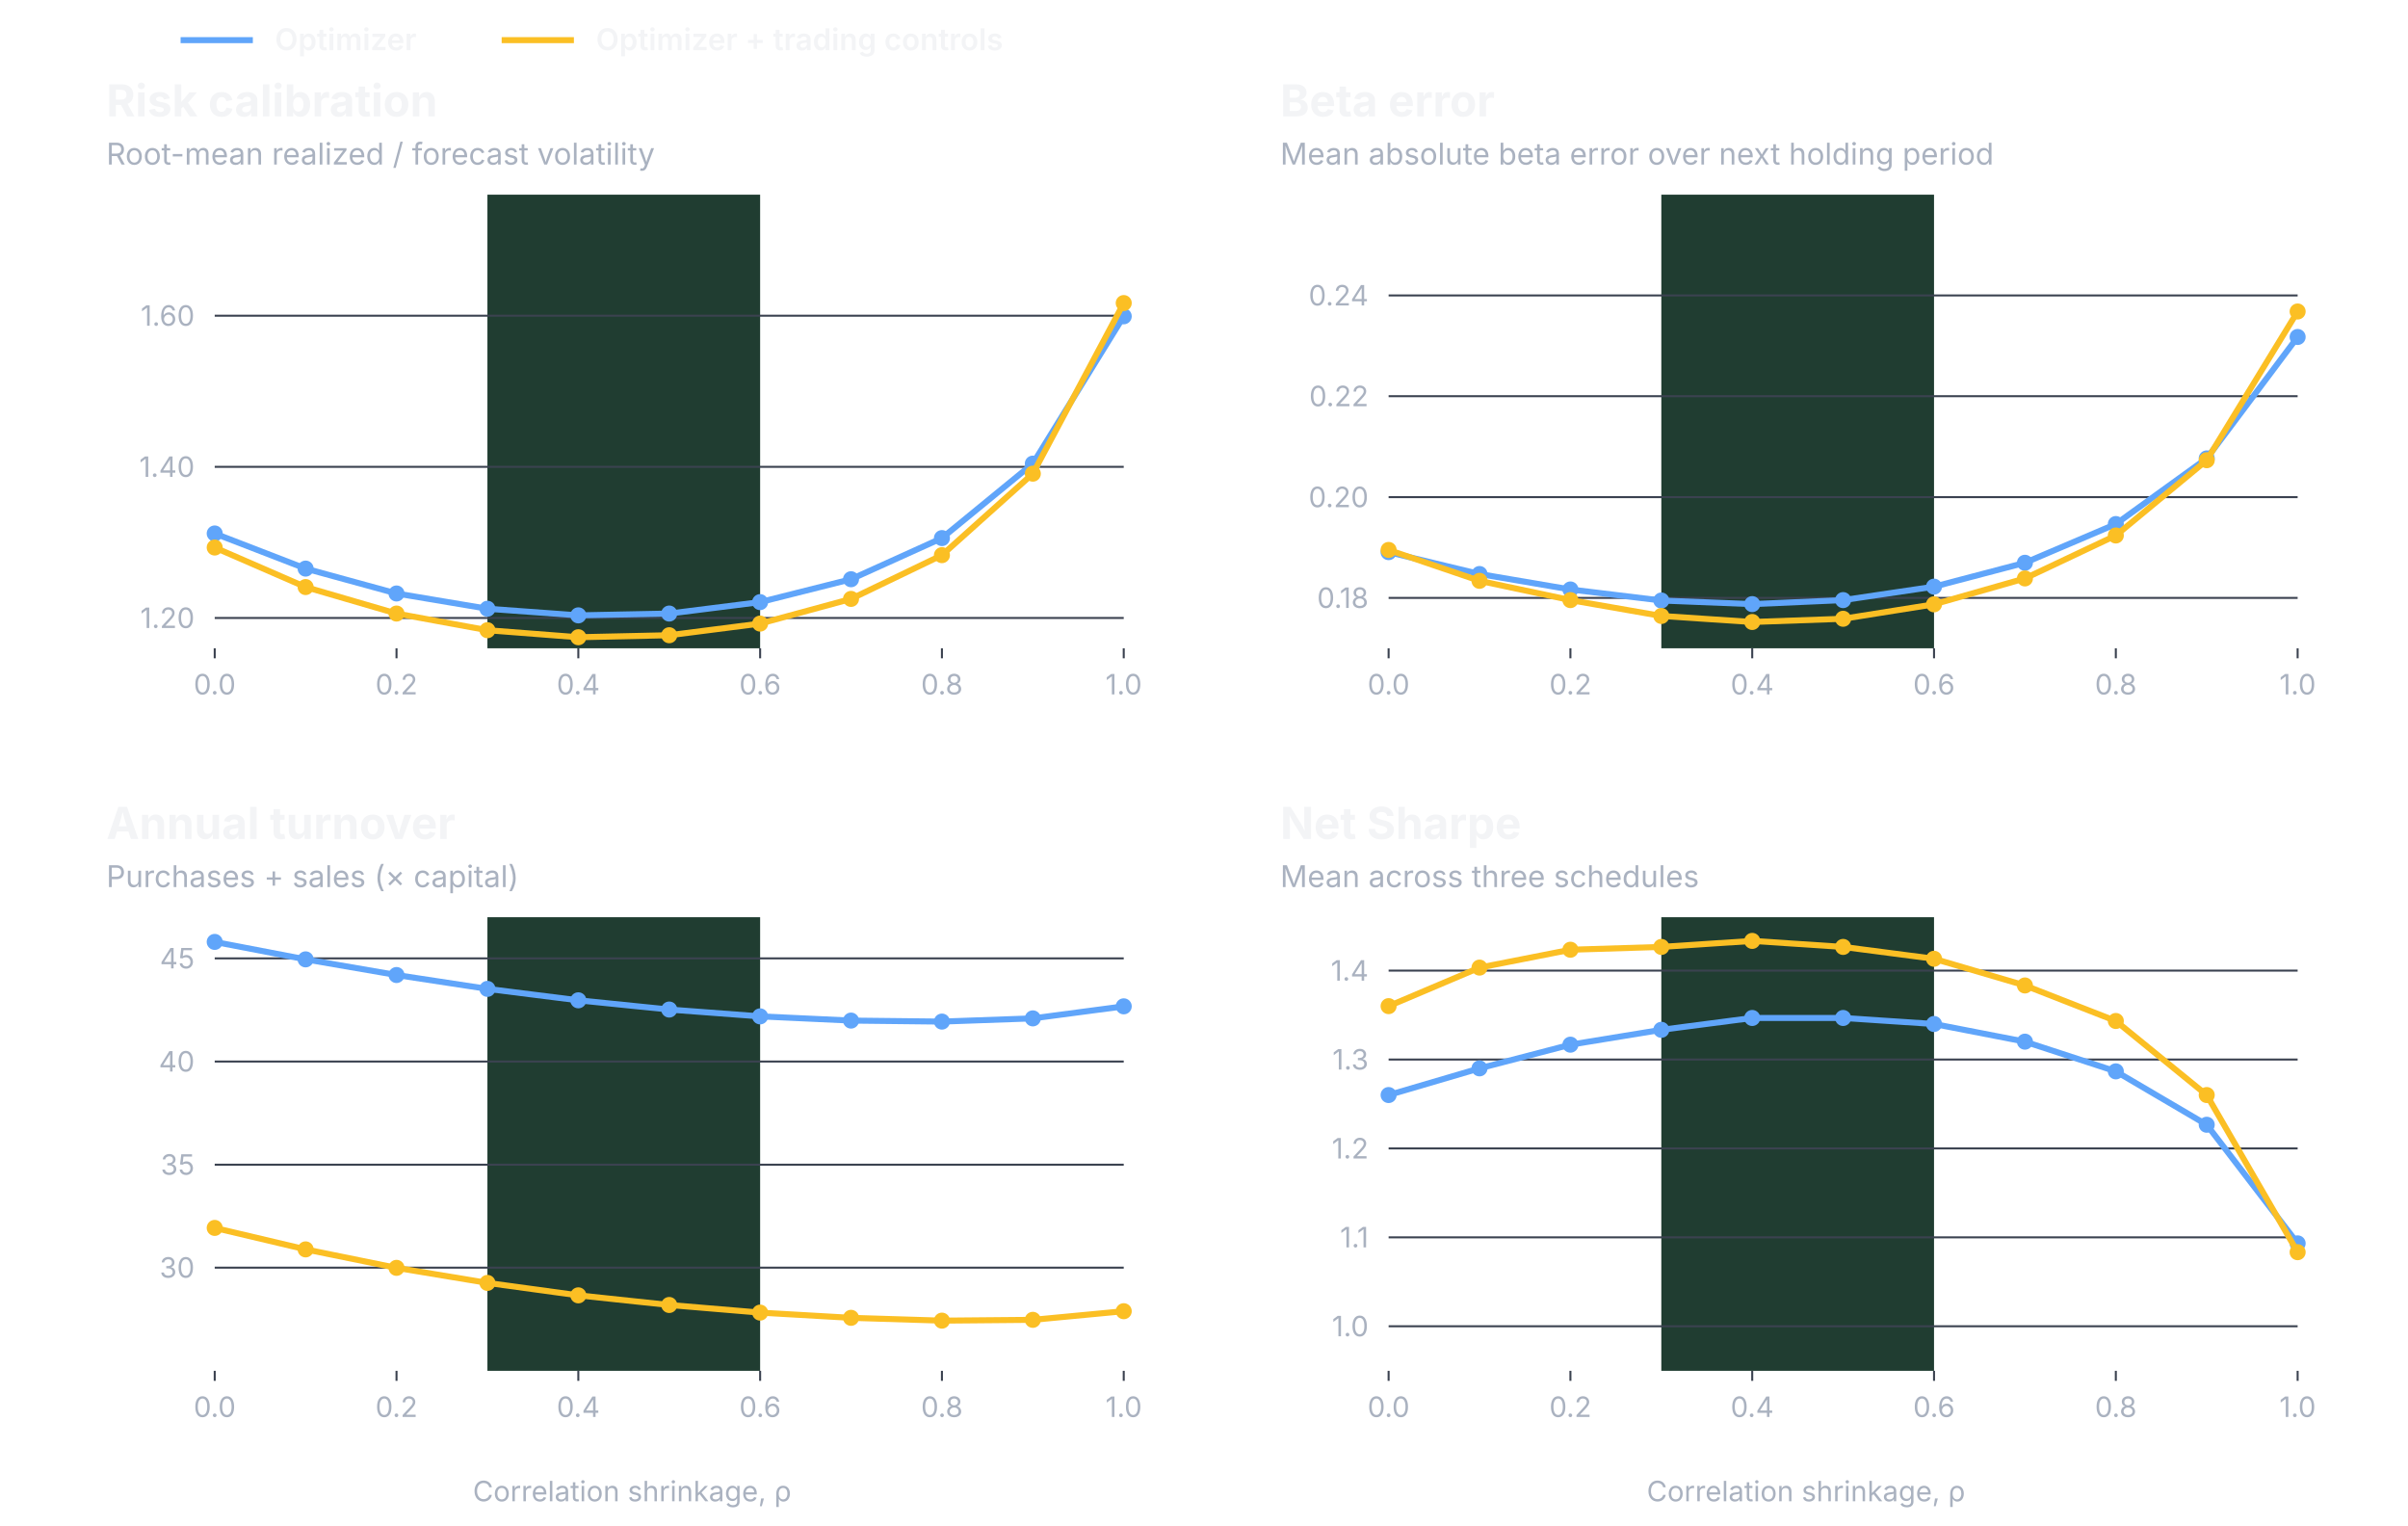
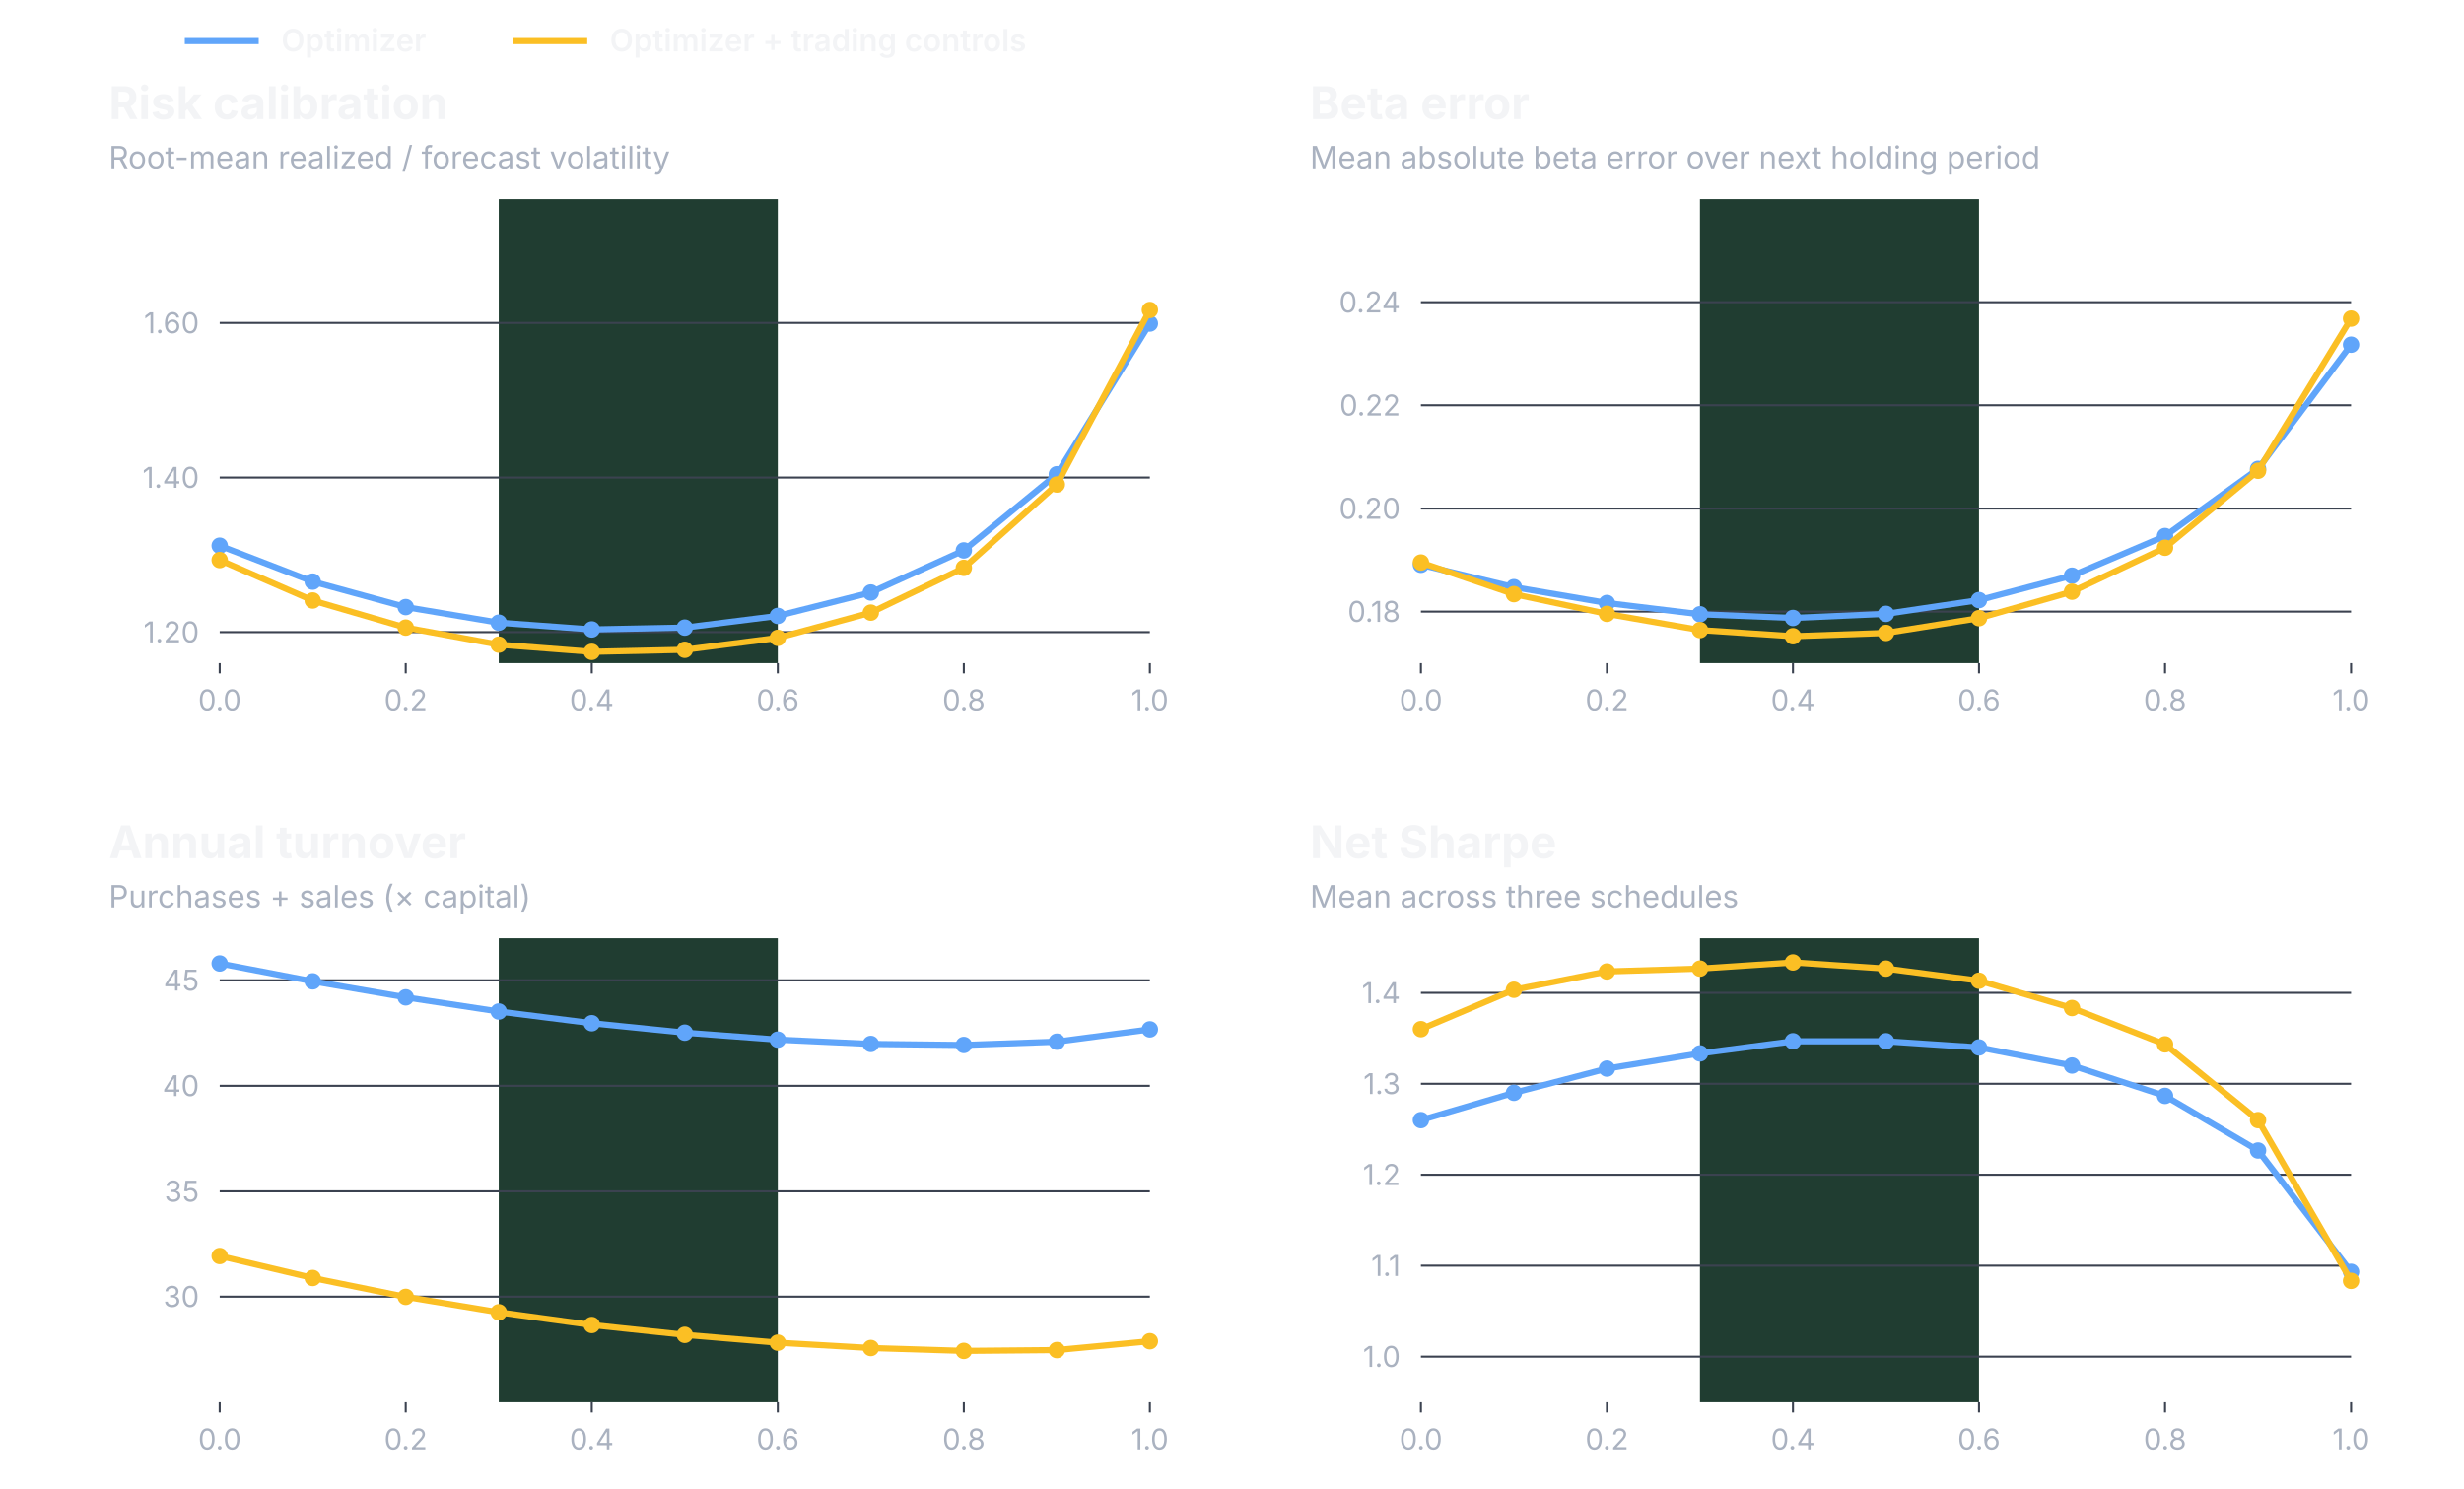
- <svg xmlns="http://www.w3.org/2000/svg" width="1200" height="760" viewBox="0 0 1200 760" role="img" aria-labelledby="title desc">
+ <svg xmlns="http://www.w3.org/2000/svg" width="1200" height="725" viewBox="0 0 1200 725" role="img" aria-labelledby="title desc">
  <g font-family="Inter, -apple-system, BlinkMacSystemFont, Segoe UI, sans-serif">
    <line x1="90.0" y1="20.0" x2="126.0" y2="20.0" stroke="#60A5FA" stroke-width="3" />
    <text x="137.0" y="25.0" fill="#F3F4F6" font-size="15" font-weight="600" text-anchor="start">Optimizer</text>
    <line x1="250.0" y1="20.0" x2="286.0" y2="20.0" stroke="#FBBF24" stroke-width="3" />
    <text x="297.0" y="25.0" fill="#F3F4F6" font-size="15" font-weight="600" text-anchor="start">Optimizer + trading controls</text>
    <text x="53.0" y="58.0" fill="#F3F4F6" font-size="22" font-weight="650" text-anchor="start">Risk calibration</text>
    <text x="53.0" y="82.0" fill="#AAB2C0" font-size="15" font-weight="400" text-anchor="start">Root-mean realized / forecast volatility</text>
    <rect x="242.9" y="97.0" width="135.9" height="226.0" fill="#203D31" />
    <line x1="107.0" y1="307.9" x2="560.0" y2="307.9" stroke="#3B4250" stroke-width="1" />
    <text x="97.0" y="312.9" fill="#AAB2C0" font-size="14" font-weight="400" text-anchor="end">1.20</text>
    <line x1="107.0" y1="232.6" x2="560.0" y2="232.6" stroke="#3B4250" stroke-width="1" />
    <text x="97.0" y="237.6" fill="#AAB2C0" font-size="14" font-weight="400" text-anchor="end">1.40</text>
    <line x1="107.0" y1="157.3" x2="560.0" y2="157.3" stroke="#3B4250" stroke-width="1" />
    <text x="97.0" y="162.3" fill="#AAB2C0" font-size="14" font-weight="400" text-anchor="end">1.60</text>
    <line x1="107.0" y1="323.0" x2="107.0" y2="328.0" stroke="#3B4250" stroke-width="1" />
    <text x="107.0" y="346.0" fill="#AAB2C0" font-size="14" font-weight="400" text-anchor="middle">0.0</text>
    <line x1="197.6" y1="323.0" x2="197.6" y2="328.0" stroke="#3B4250" stroke-width="1" />
    <text x="197.6" y="346.0" fill="#AAB2C0" font-size="14" font-weight="400" text-anchor="middle">0.2</text>
    <line x1="288.2" y1="323.0" x2="288.2" y2="328.0" stroke="#3B4250" stroke-width="1" />
    <text x="288.2" y="346.0" fill="#AAB2C0" font-size="14" font-weight="400" text-anchor="middle">0.4</text>
    <line x1="378.8" y1="323.0" x2="378.8" y2="328.0" stroke="#3B4250" stroke-width="1" />
    <text x="378.8" y="346.0" fill="#AAB2C0" font-size="14" font-weight="400" text-anchor="middle">0.6</text>
    <line x1="469.4" y1="323.0" x2="469.4" y2="328.0" stroke="#3B4250" stroke-width="1" />
    <text x="469.4" y="346.0" fill="#AAB2C0" font-size="14" font-weight="400" text-anchor="middle">0.8</text>
    <line x1="560.0" y1="323.0" x2="560.0" y2="328.0" stroke="#3B4250" stroke-width="1" />
    <text x="560.0" y="346.0" fill="#AAB2C0" font-size="14" font-weight="400" text-anchor="middle">1.0</text>
    <path d="M107.0,265.8 L152.3,283.3 L197.6,295.7 L242.9,303.3 L288.2,306.6 L333.5,305.7 L378.8,300.0 L424.1,288.6 L469.4,268.1 L514.7,231.0 L560.0,157.6" fill="none" stroke="#60A5FA" stroke-width="3" stroke-linecap="round" stroke-linejoin="round" />
    <circle cx="107.0" cy="265.8" r="4" fill="#60A5FA" />
    <circle cx="152.3" cy="283.3" r="4" fill="#60A5FA" />
    <circle cx="197.6" cy="295.7" r="4" fill="#60A5FA" />
    <circle cx="242.9" cy="303.3" r="4" fill="#60A5FA" />
    <circle cx="288.2" cy="306.6" r="4" fill="#60A5FA" />
    <circle cx="333.5" cy="305.7" r="4" fill="#60A5FA" />
    <circle cx="378.8" cy="300.0" r="4" fill="#60A5FA" />
    <circle cx="424.1" cy="288.6" r="4" fill="#60A5FA" />
    <circle cx="469.4" cy="268.1" r="4" fill="#60A5FA" />
    <circle cx="514.7" cy="231.0" r="4" fill="#60A5FA" />
    <circle cx="560.0" cy="157.6" r="4" fill="#60A5FA" />
    <path d="M107.0,272.8 L152.3,292.5 L197.6,305.7 L242.9,314.0 L288.2,317.5 L333.5,316.5 L378.8,310.7 L424.1,298.4 L469.4,276.6 L514.7,236.0 L560.0,151.0" fill="none" stroke="#FBBF24" stroke-width="3" stroke-linecap="round" stroke-linejoin="round" />
    <circle cx="107.0" cy="272.8" r="4" fill="#FBBF24" />
    <circle cx="152.3" cy="292.5" r="4" fill="#FBBF24" />
    <circle cx="197.6" cy="305.7" r="4" fill="#FBBF24" />
    <circle cx="242.9" cy="314.0" r="4" fill="#FBBF24" />
    <circle cx="288.2" cy="317.5" r="4" fill="#FBBF24" />
    <circle cx="333.5" cy="316.5" r="4" fill="#FBBF24" />
    <circle cx="378.8" cy="310.7" r="4" fill="#FBBF24" />
    <circle cx="424.1" cy="298.4" r="4" fill="#FBBF24" />
    <circle cx="469.4" cy="276.6" r="4" fill="#FBBF24" />
    <circle cx="514.7" cy="236.0" r="4" fill="#FBBF24" />
    <circle cx="560.0" cy="151.0" r="4" fill="#FBBF24" />
    <text x="638.0" y="58.0" fill="#F3F4F6" font-size="22" font-weight="650" text-anchor="start">Beta error</text>
    <text x="638.0" y="82.0" fill="#AAB2C0" font-size="15" font-weight="400" text-anchor="start">Mean absolute beta error over next holding period</text>
    <rect x="827.9" y="97.0" width="135.9" height="226.0" fill="#203D31" />
    <line x1="692.0" y1="297.9" x2="1145.0" y2="297.9" stroke="#3B4250" stroke-width="1" />
    <text x="682.0" y="302.9" fill="#AAB2C0" font-size="14" font-weight="400" text-anchor="end">0.18</text>
    <line x1="692.0" y1="247.7" x2="1145.0" y2="247.7" stroke="#3B4250" stroke-width="1" />
    <text x="682.0" y="252.7" fill="#AAB2C0" font-size="14" font-weight="400" text-anchor="end">0.20</text>
    <line x1="692.0" y1="197.4" x2="1145.0" y2="197.4" stroke="#3B4250" stroke-width="1" />
    <text x="682.0" y="202.4" fill="#AAB2C0" font-size="14" font-weight="400" text-anchor="end">0.22</text>
    <line x1="692.0" y1="147.2" x2="1145.0" y2="147.2" stroke="#3B4250" stroke-width="1" />
    <text x="682.0" y="152.2" fill="#AAB2C0" font-size="14" font-weight="400" text-anchor="end">0.24</text>
    <line x1="692.0" y1="323.0" x2="692.0" y2="328.0" stroke="#3B4250" stroke-width="1" />
    <text x="692.0" y="346.0" fill="#AAB2C0" font-size="14" font-weight="400" text-anchor="middle">0.0</text>
    <line x1="782.6" y1="323.0" x2="782.6" y2="328.0" stroke="#3B4250" stroke-width="1" />
    <text x="782.6" y="346.0" fill="#AAB2C0" font-size="14" font-weight="400" text-anchor="middle">0.2</text>
    <line x1="873.2" y1="323.0" x2="873.2" y2="328.0" stroke="#3B4250" stroke-width="1" />
    <text x="873.2" y="346.0" fill="#AAB2C0" font-size="14" font-weight="400" text-anchor="middle">0.4</text>
    <line x1="963.8" y1="323.0" x2="963.8" y2="328.0" stroke="#3B4250" stroke-width="1" />
    <text x="963.8" y="346.0" fill="#AAB2C0" font-size="14" font-weight="400" text-anchor="middle">0.6</text>
    <line x1="1054.4" y1="323.0" x2="1054.4" y2="328.0" stroke="#3B4250" stroke-width="1" />
    <text x="1054.4" y="346.0" fill="#AAB2C0" font-size="14" font-weight="400" text-anchor="middle">0.8</text>
    <line x1="1145.0" y1="323.0" x2="1145.0" y2="328.0" stroke="#3B4250" stroke-width="1" />
    <text x="1145.0" y="346.0" fill="#AAB2C0" font-size="14" font-weight="400" text-anchor="middle">1.0</text>
    <path d="M692.0,275.1 L737.3,286.0 L782.6,293.7 L827.9,299.2 L873.2,301.0 L918.5,299.0 L963.8,292.3 L1009.1,280.4 L1054.4,261.1 L1099.7,228.4 L1145.0,167.9" fill="none" stroke="#60A5FA" stroke-width="3" stroke-linecap="round" stroke-linejoin="round" />
    <circle cx="692.0" cy="275.1" r="4" fill="#60A5FA" />
    <circle cx="737.3" cy="286.0" r="4" fill="#60A5FA" />
    <circle cx="782.6" cy="293.7" r="4" fill="#60A5FA" />
    <circle cx="827.9" cy="299.2" r="4" fill="#60A5FA" />
    <circle cx="873.2" cy="301.0" r="4" fill="#60A5FA" />
    <circle cx="918.5" cy="299.0" r="4" fill="#60A5FA" />
    <circle cx="963.8" cy="292.3" r="4" fill="#60A5FA" />
    <circle cx="1009.1" cy="280.4" r="4" fill="#60A5FA" />
    <circle cx="1054.4" cy="261.1" r="4" fill="#60A5FA" />
    <circle cx="1099.7" cy="228.4" r="4" fill="#60A5FA" />
    <circle cx="1145.0" cy="167.9" r="4" fill="#60A5FA" />
    <path d="M692.0,274.0 L737.3,289.4 L782.6,299.0 L827.9,306.9 L873.2,309.9 L918.5,308.3 L963.8,301.1 L1009.1,288.2 L1054.4,266.8 L1099.7,229.3 L1145.0,155.2" fill="none" stroke="#FBBF24" stroke-width="3" stroke-linecap="round" stroke-linejoin="round" />
    <circle cx="692.0" cy="274.0" r="4" fill="#FBBF24" />
    <circle cx="737.3" cy="289.4" r="4" fill="#FBBF24" />
    <circle cx="782.6" cy="299.0" r="4" fill="#FBBF24" />
    <circle cx="827.9" cy="306.9" r="4" fill="#FBBF24" />
    <circle cx="873.2" cy="309.9" r="4" fill="#FBBF24" />
    <circle cx="918.5" cy="308.3" r="4" fill="#FBBF24" />
    <circle cx="963.8" cy="301.1" r="4" fill="#FBBF24" />
    <circle cx="1009.1" cy="288.2" r="4" fill="#FBBF24" />
    <circle cx="1054.4" cy="266.8" r="4" fill="#FBBF24" />
    <circle cx="1099.7" cy="229.3" r="4" fill="#FBBF24" />
    <circle cx="1145.0" cy="155.2" r="4" fill="#FBBF24" />
    <text x="53.0" y="418.0" fill="#F3F4F6" font-size="22" font-weight="650" text-anchor="start">Annual turnover</text>
    <text x="53.0" y="442.0" fill="#AAB2C0" font-size="15" font-weight="400" text-anchor="start">Purchases + sales (× capital)</text>
    <rect x="242.9" y="457.0" width="135.9" height="226.0" fill="#203D31" />
    <line x1="107.0" y1="631.6" x2="560.0" y2="631.6" stroke="#3B4250" stroke-width="1" />
    <text x="97.0" y="636.6" fill="#AAB2C0" font-size="14" font-weight="400" text-anchor="end">30</text>
    <line x1="107.0" y1="580.3" x2="560.0" y2="580.3" stroke="#3B4250" stroke-width="1" />
    <text x="97.0" y="585.3" fill="#AAB2C0" font-size="14" font-weight="400" text-anchor="end">35</text>
    <line x1="107.0" y1="528.9" x2="560.0" y2="528.9" stroke="#3B4250" stroke-width="1" />
    <text x="97.0" y="533.9" fill="#AAB2C0" font-size="14" font-weight="400" text-anchor="end">40</text>
    <line x1="107.0" y1="477.5" x2="560.0" y2="477.5" stroke="#3B4250" stroke-width="1" />
    <text x="97.0" y="482.5" fill="#AAB2C0" font-size="14" font-weight="400" text-anchor="end">45</text>
    <line x1="107.0" y1="683.0" x2="107.0" y2="688.0" stroke="#3B4250" stroke-width="1" />
    <text x="107.0" y="706.0" fill="#AAB2C0" font-size="14" font-weight="400" text-anchor="middle">0.0</text>
    <line x1="197.6" y1="683.0" x2="197.6" y2="688.0" stroke="#3B4250" stroke-width="1" />
    <text x="197.6" y="706.0" fill="#AAB2C0" font-size="14" font-weight="400" text-anchor="middle">0.2</text>
    <line x1="288.2" y1="683.0" x2="288.2" y2="688.0" stroke="#3B4250" stroke-width="1" />
    <text x="288.2" y="706.0" fill="#AAB2C0" font-size="14" font-weight="400" text-anchor="middle">0.4</text>
    <line x1="378.8" y1="683.0" x2="378.8" y2="688.0" stroke="#3B4250" stroke-width="1" />
    <text x="378.8" y="706.0" fill="#AAB2C0" font-size="14" font-weight="400" text-anchor="middle">0.6</text>
    <line x1="469.4" y1="683.0" x2="469.4" y2="688.0" stroke="#3B4250" stroke-width="1" />
    <text x="469.4" y="706.0" fill="#AAB2C0" font-size="14" font-weight="400" text-anchor="middle">0.8</text>
    <line x1="560.0" y1="683.0" x2="560.0" y2="688.0" stroke="#3B4250" stroke-width="1" />
    <text x="560.0" y="706.0" fill="#AAB2C0" font-size="14" font-weight="400" text-anchor="middle">1.0</text>
    <path d="M107.0,469.3 L152.3,478.0 L197.6,485.8 L242.9,492.7 L288.2,498.4 L333.5,503.0 L378.8,506.4 L424.1,508.5 L469.4,509.0 L514.7,507.4 L560.0,501.4" fill="none" stroke="#60A5FA" stroke-width="3" stroke-linecap="round" stroke-linejoin="round" />
    <circle cx="107.0" cy="469.3" r="4" fill="#60A5FA" />
    <circle cx="152.3" cy="478.0" r="4" fill="#60A5FA" />
    <circle cx="197.6" cy="485.8" r="4" fill="#60A5FA" />
    <circle cx="242.9" cy="492.7" r="4" fill="#60A5FA" />
    <circle cx="288.2" cy="498.4" r="4" fill="#60A5FA" />
    <circle cx="333.5" cy="503.0" r="4" fill="#60A5FA" />
    <circle cx="378.8" cy="506.4" r="4" fill="#60A5FA" />
    <circle cx="424.1" cy="508.5" r="4" fill="#60A5FA" />
    <circle cx="469.4" cy="509.0" r="4" fill="#60A5FA" />
    <circle cx="514.7" cy="507.4" r="4" fill="#60A5FA" />
    <circle cx="560.0" cy="501.4" r="4" fill="#60A5FA" />
    <path d="M107.0,611.8 L152.3,622.5 L197.6,631.7 L242.9,639.2 L288.2,645.4 L333.5,650.2 L378.8,654.0 L424.1,656.6 L469.4,658.0 L514.7,657.6 L560.0,653.3" fill="none" stroke="#FBBF24" stroke-width="3" stroke-linecap="round" stroke-linejoin="round" />
    <circle cx="107.0" cy="611.8" r="4" fill="#FBBF24" />
    <circle cx="152.3" cy="622.5" r="4" fill="#FBBF24" />
    <circle cx="197.6" cy="631.7" r="4" fill="#FBBF24" />
    <circle cx="242.9" cy="639.2" r="4" fill="#FBBF24" />
    <circle cx="288.2" cy="645.4" r="4" fill="#FBBF24" />
    <circle cx="333.5" cy="650.2" r="4" fill="#FBBF24" />
    <circle cx="378.8" cy="654.0" r="4" fill="#FBBF24" />
    <circle cx="424.1" cy="656.6" r="4" fill="#FBBF24" />
    <circle cx="469.4" cy="658.0" r="4" fill="#FBBF24" />
    <circle cx="514.7" cy="657.6" r="4" fill="#FBBF24" />
    <circle cx="560.0" cy="653.3" r="4" fill="#FBBF24" />
    <text x="638.0" y="418.0" fill="#F3F4F6" font-size="22" font-weight="650" text-anchor="start">Net Sharpe</text>
    <text x="638.0" y="442.0" fill="#AAB2C0" font-size="15" font-weight="400" text-anchor="start">Mean across three schedules</text>
    <rect x="827.9" y="457.0" width="135.9" height="226.0" fill="#203D31" />
    <line x1="692.0" y1="660.8" x2="1145.0" y2="660.8" stroke="#3B4250" stroke-width="1" />
    <text x="682.0" y="665.8" fill="#AAB2C0" font-size="14" font-weight="400" text-anchor="end">1.0</text>
    <line x1="692.0" y1="616.5" x2="1145.0" y2="616.5" stroke="#3B4250" stroke-width="1" />
    <text x="682.0" y="621.5" fill="#AAB2C0" font-size="14" font-weight="400" text-anchor="end">1.1</text>
    <line x1="692.0" y1="572.2" x2="1145.0" y2="572.2" stroke="#3B4250" stroke-width="1" />
    <text x="682.0" y="577.2" fill="#AAB2C0" font-size="14" font-weight="400" text-anchor="end">1.2</text>
    <line x1="692.0" y1="527.9" x2="1145.0" y2="527.9" stroke="#3B4250" stroke-width="1" />
    <text x="682.0" y="532.9" fill="#AAB2C0" font-size="14" font-weight="400" text-anchor="end">1.3</text>
    <line x1="692.0" y1="483.6" x2="1145.0" y2="483.6" stroke="#3B4250" stroke-width="1" />
    <text x="682.0" y="488.6" fill="#AAB2C0" font-size="14" font-weight="400" text-anchor="end">1.4</text>
    <line x1="692.0" y1="683.0" x2="692.0" y2="688.0" stroke="#3B4250" stroke-width="1" />
    <text x="692.0" y="706.0" fill="#AAB2C0" font-size="14" font-weight="400" text-anchor="middle">0.0</text>
    <line x1="782.6" y1="683.0" x2="782.6" y2="688.0" stroke="#3B4250" stroke-width="1" />
    <text x="782.6" y="706.0" fill="#AAB2C0" font-size="14" font-weight="400" text-anchor="middle">0.2</text>
    <line x1="873.2" y1="683.0" x2="873.2" y2="688.0" stroke="#3B4250" stroke-width="1" />
    <text x="873.2" y="706.0" fill="#AAB2C0" font-size="14" font-weight="400" text-anchor="middle">0.4</text>
    <line x1="963.8" y1="683.0" x2="963.8" y2="688.0" stroke="#3B4250" stroke-width="1" />
    <text x="963.8" y="706.0" fill="#AAB2C0" font-size="14" font-weight="400" text-anchor="middle">0.6</text>
    <line x1="1054.4" y1="683.0" x2="1054.4" y2="688.0" stroke="#3B4250" stroke-width="1" />
    <text x="1054.4" y="706.0" fill="#AAB2C0" font-size="14" font-weight="400" text-anchor="middle">0.8</text>
    <line x1="1145.0" y1="683.0" x2="1145.0" y2="688.0" stroke="#3B4250" stroke-width="1" />
    <text x="1145.0" y="706.0" fill="#AAB2C0" font-size="14" font-weight="400" text-anchor="middle">1.0</text>
    <path d="M692.0,545.6 L737.3,532.3 L782.6,520.5 L827.9,513.1 L873.2,507.2 L918.5,507.2 L963.8,510.2 L1009.1,519.0 L1054.4,533.8 L1099.7,560.4 L1145.0,619.5" fill="none" stroke="#60A5FA" stroke-width="3" stroke-linecap="round" stroke-linejoin="round" />
    <circle cx="692.0" cy="545.6" r="4" fill="#60A5FA" />
    <circle cx="737.3" cy="532.3" r="4" fill="#60A5FA" />
    <circle cx="782.6" cy="520.5" r="4" fill="#60A5FA" />
    <circle cx="827.9" cy="513.1" r="4" fill="#60A5FA" />
    <circle cx="873.2" cy="507.2" r="4" fill="#60A5FA" />
    <circle cx="918.5" cy="507.2" r="4" fill="#60A5FA" />
    <circle cx="963.8" cy="510.2" r="4" fill="#60A5FA" />
    <circle cx="1009.1" cy="519.0" r="4" fill="#60A5FA" />
    <circle cx="1054.4" cy="533.8" r="4" fill="#60A5FA" />
    <circle cx="1099.7" cy="560.4" r="4" fill="#60A5FA" />
    <circle cx="1145.0" cy="619.5" r="4" fill="#60A5FA" />
    <path d="M692.0,501.3 L737.3,482.1 L782.6,473.2 L827.9,471.8 L873.2,468.8 L918.5,471.8 L963.8,477.7 L1009.1,491.0 L1054.4,508.7 L1099.7,545.6 L1145.0,623.9" fill="none" stroke="#FBBF24" stroke-width="3" stroke-linecap="round" stroke-linejoin="round" />
    <circle cx="692.0" cy="501.3" r="4" fill="#FBBF24" />
    <circle cx="737.3" cy="482.1" r="4" fill="#FBBF24" />
    <circle cx="782.6" cy="473.2" r="4" fill="#FBBF24" />
    <circle cx="827.9" cy="471.8" r="4" fill="#FBBF24" />
    <circle cx="873.2" cy="468.8" r="4" fill="#FBBF24" />
    <circle cx="918.5" cy="471.8" r="4" fill="#FBBF24" />
    <circle cx="963.8" cy="477.7" r="4" fill="#FBBF24" />
    <circle cx="1009.1" cy="491.0" r="4" fill="#FBBF24" />
    <circle cx="1054.4" cy="508.7" r="4" fill="#FBBF24" />
    <circle cx="1099.7" cy="545.6" r="4" fill="#FBBF24" />
    <circle cx="1145.0" cy="623.9" r="4" fill="#FBBF24" />
-     <text x="315.0" y="748.0" fill="#AAB2C0" font-size="14" font-weight="400" text-anchor="middle">Correlation shrinkage, ρ</text>
-     <text x="900.0" y="748.0" fill="#AAB2C0" font-size="14" font-weight="400" text-anchor="middle">Correlation shrinkage, ρ</text>
  </g>
</svg>
